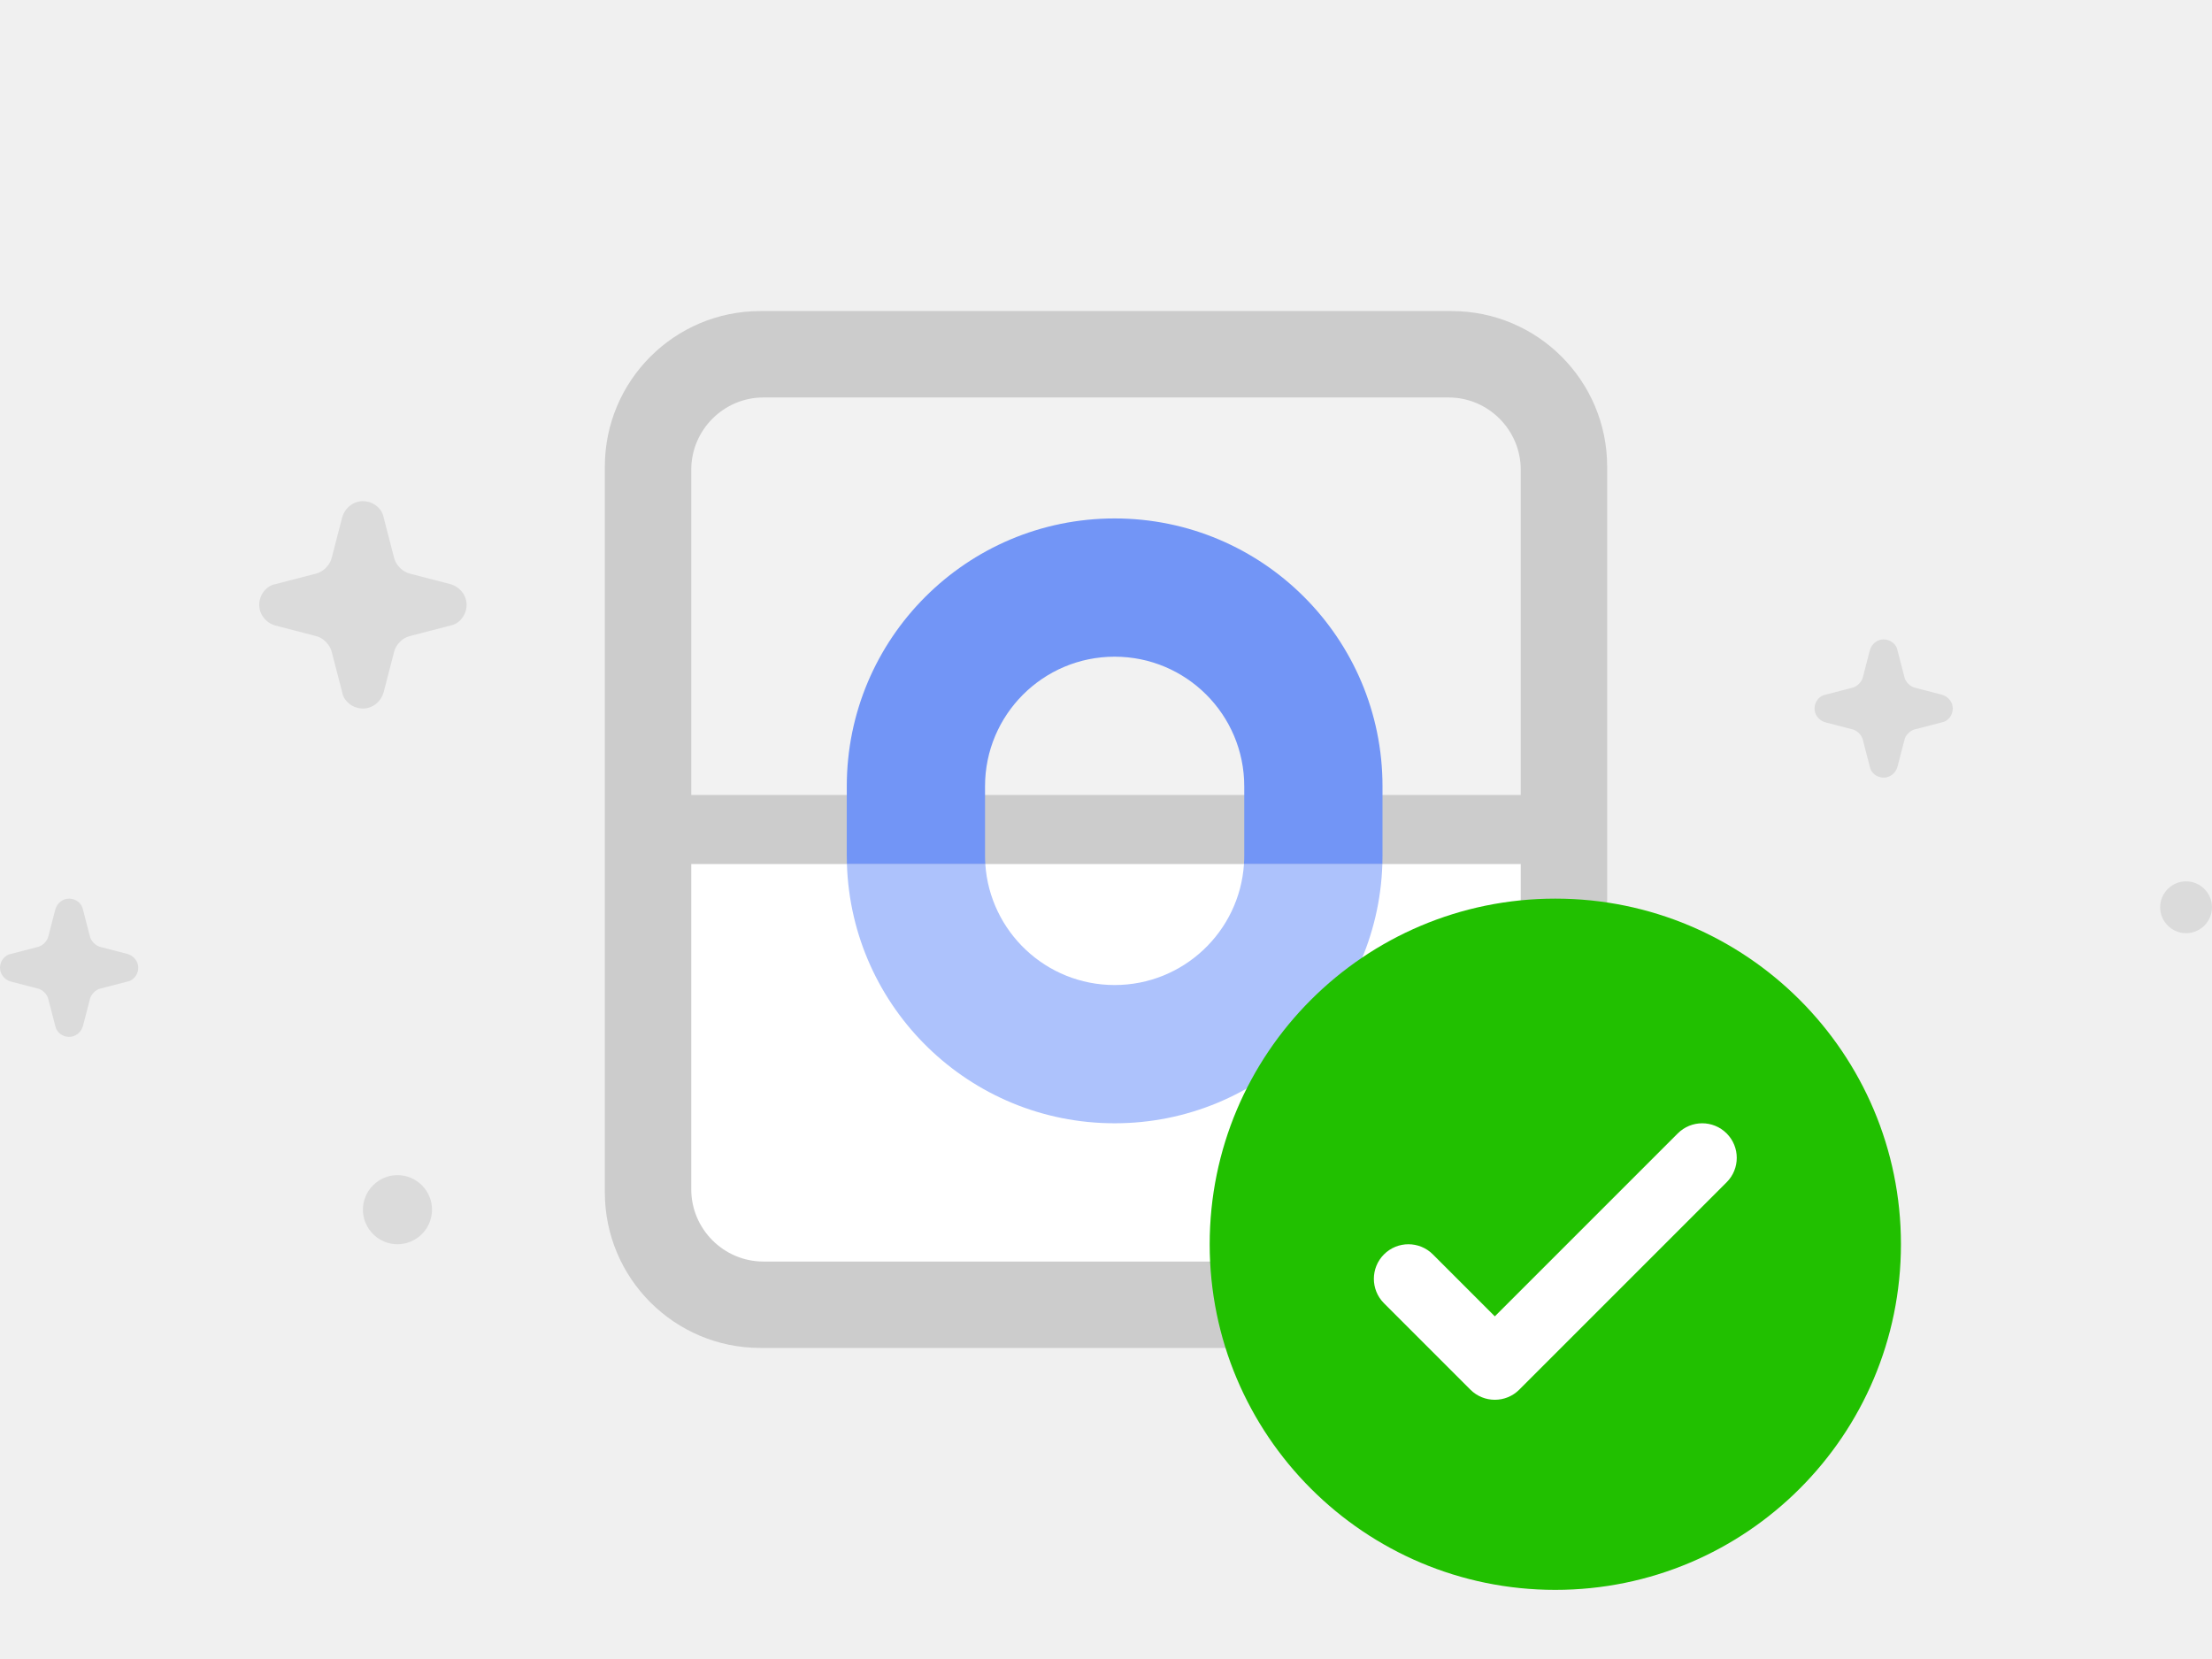
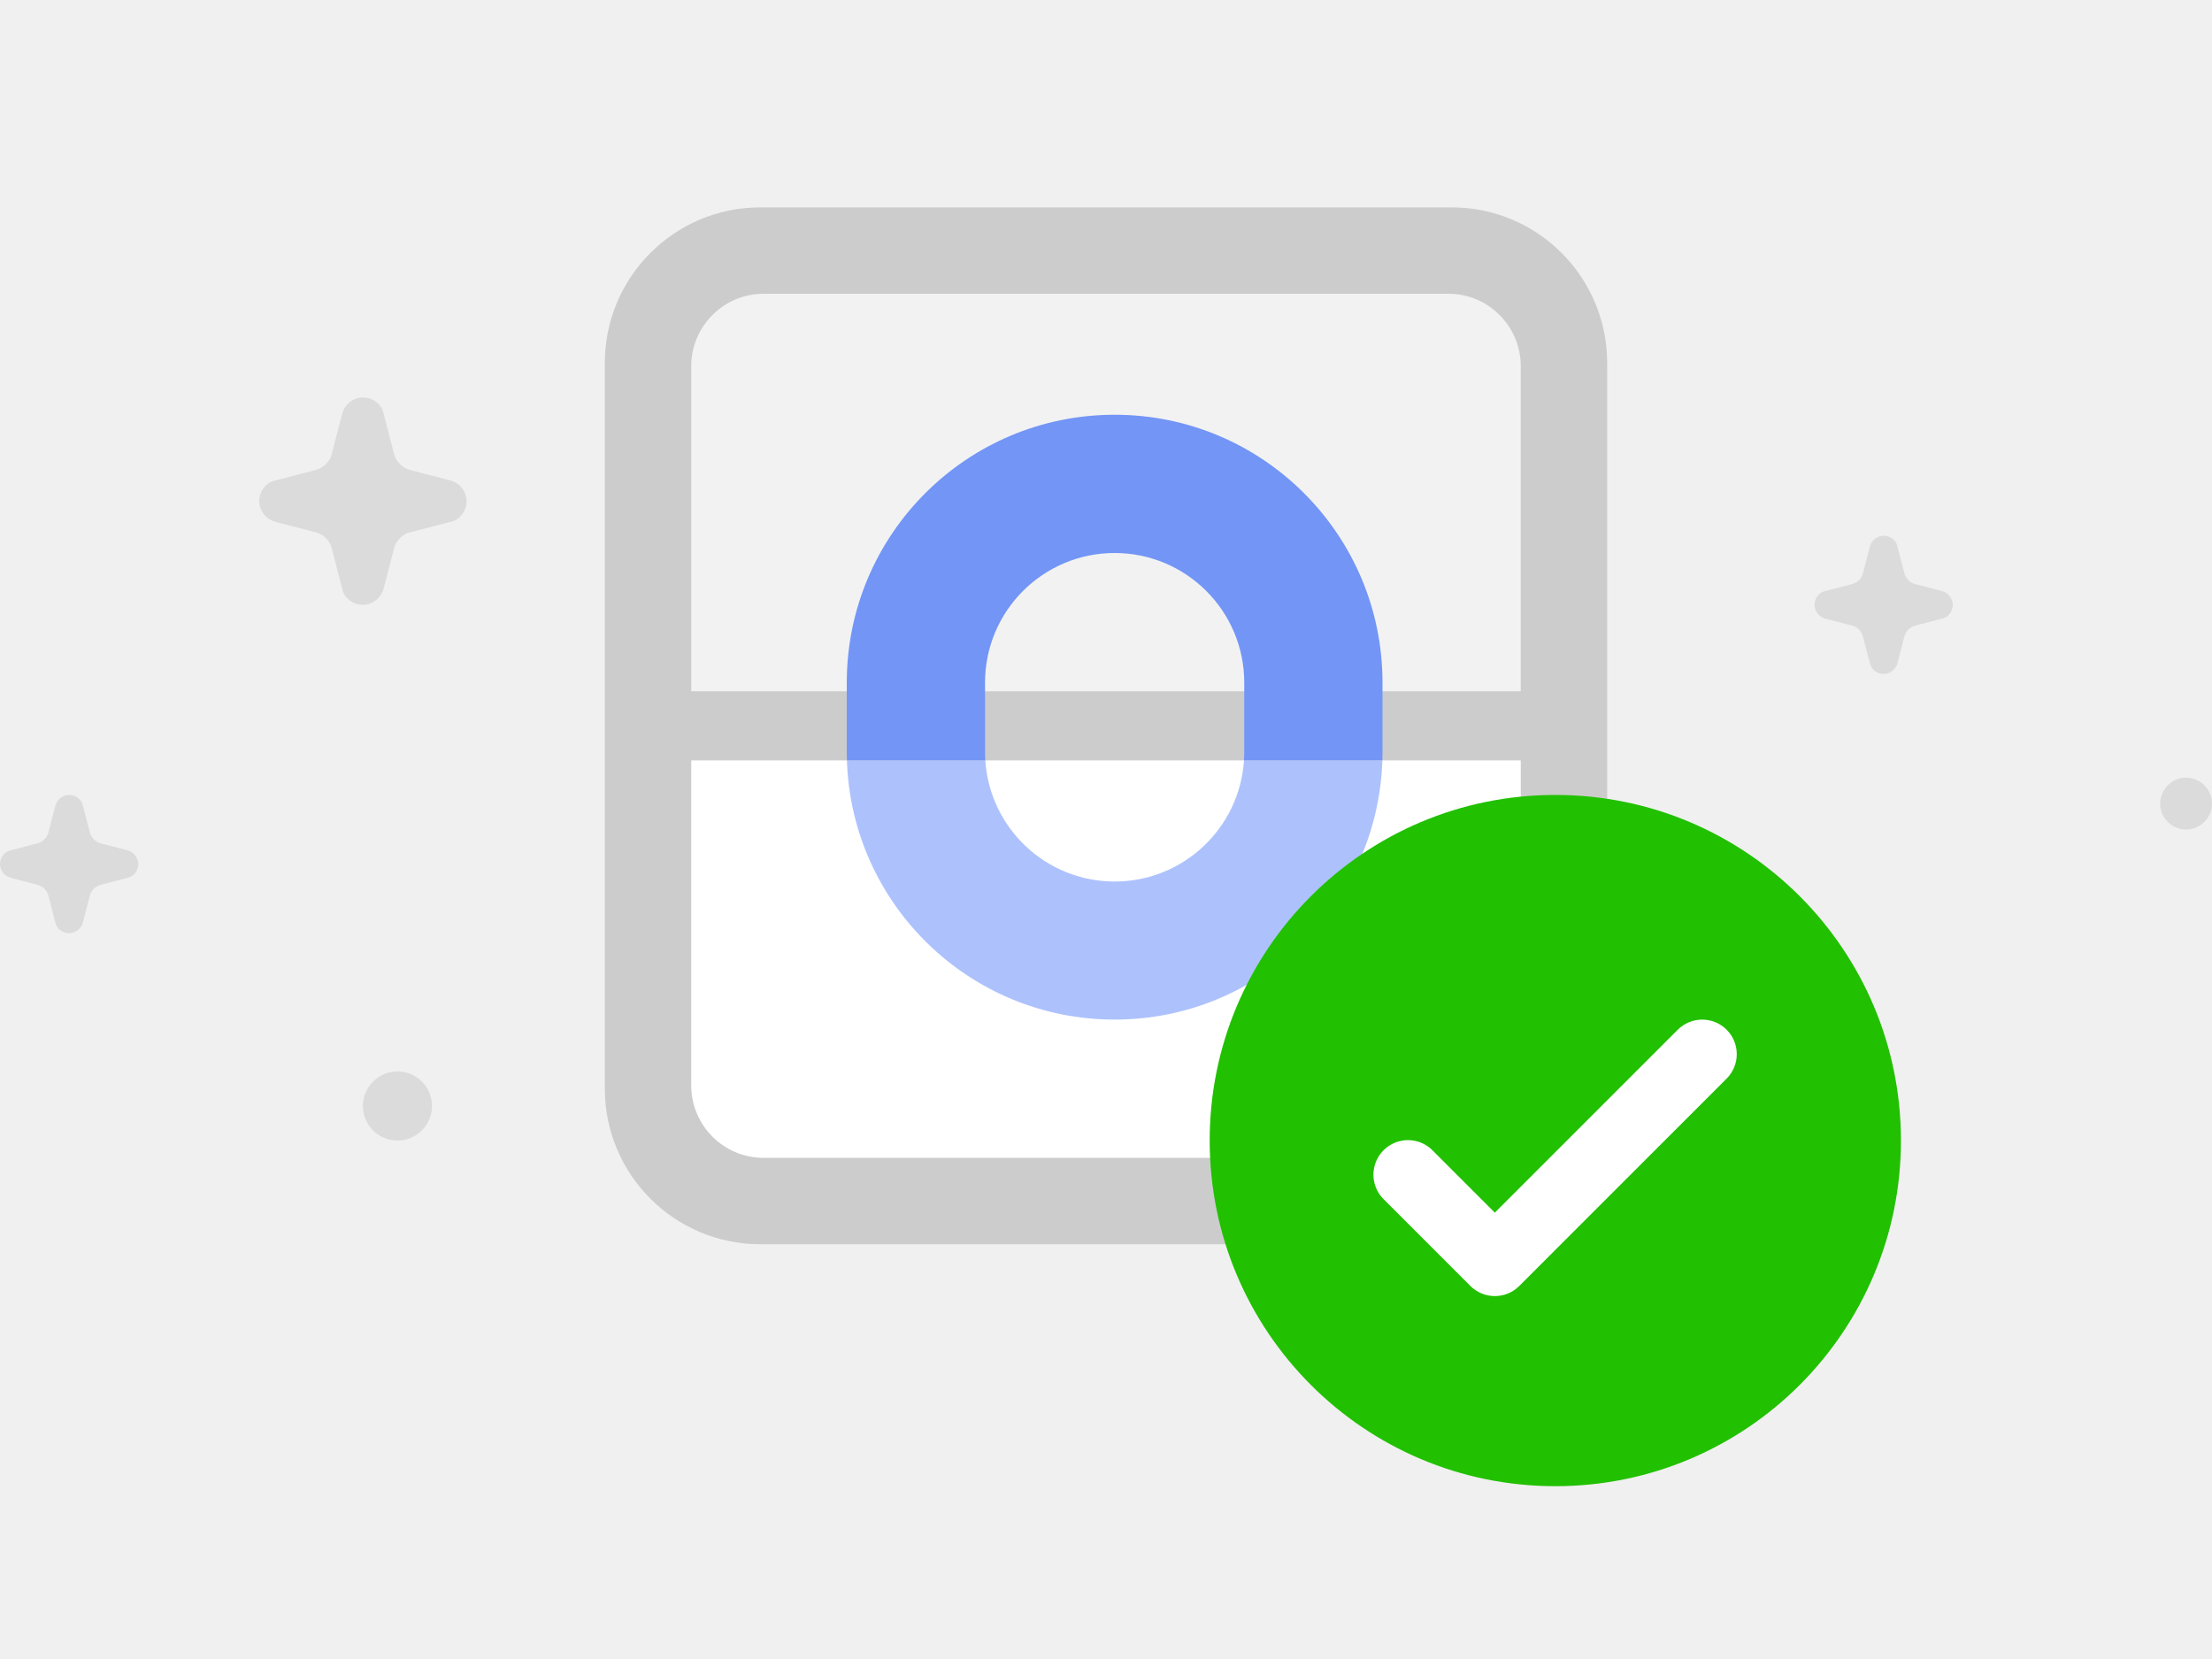
- <svg xmlns="http://www.w3.org/2000/svg" fill="none" height="96" width="128">
-   <g fill="#888" opacity=".2">
-     <path d="m15.943 33.8 2.314-.6c.429-.086.857-.514.943-.943l.6-2.314c.171-.6.686-.943 1.2-.943.6 0 1.114.429 1.2.943l.6 2.314c.086.429.514.857.943.943l2.314.6c.6.171.943.686.943 1.2 0 .6-.429 1.114-.943 1.2l-2.314.6c-.429.086-.857.514-.943.943l-.6 2.314c-.171.6-.686.943-1.2.943-.6 0-1.114-.429-1.2-.943l-.6-2.314c-.086-.429-.514-.857-.943-.943l-2.314-.6c-.6-.171-.943-.686-.943-1.2 0-.6.428-1.114.943-1.2z" />
-     <path d="m105.629 40.2 1.542-.4c.286-.057.572-.343.629-.629l.4-1.542c.114-.4.457-.629.8-.629.4 0 .743.286.8.629l.4 1.542c.057.286.343.572.629.629l1.542.4c.4.114.629.457.629.8 0 .4-.286.743-.629.8l-1.542.4c-.286.057-.572.343-.629.629l-.4 1.542c-.114.4-.457.629-.8.629-.4 0-.743-.286-.8-.629l-.4-1.542c-.057-.286-.343-.572-.629-.629l-1.542-.4c-.4-.114-.629-.457-.629-.8 0-.4.286-.743.629-.8z" />
-     <path d="m2.171 54.8-1.542.4c-.343.057-.629.4-.629.8 0 .343.229.686.629.8l1.542.4c.286.057.572.343.629.629l.4 1.542c.057.343.4.629.8.629.343 0 .686-.229.8-.629l.4-1.542c.057-.286.343-.572.629-.629l1.542-.4c.343-.057.629-.4.629-.8 0-.343-.229-.686-.629-.8l-1.542-.4c-.286-.057-.572-.343-.629-.629l-.4-1.542c-.057-.343-.4-.629-.8-.629-.343 0-.686.229-.8.629l-.4 1.542c-.057.286-.343.572-.629.629z" />
-     <path d="m126.5 54c-.825 0-1.5-.675-1.5-1.5s.675-1.5 1.5-1.5 1.5.675 1.5 1.5-.675 1.5-1.5 1.5z" />
-     <path d="m21 70c0 1.1.9 2 2 2s2-.9 2-2-.9-2-2-2-2 .9-2 2z" />
-   </g>
-   <path d="m84 18h-40c-4.97 0-9 4.03-9 9v42c0 4.97 4.03 9 9 9h40c4.97 0 9-4.03 9-9v-42c0-4.97-4.03-9-9-9z" fill="#ccc" />
-   <path d="m88 46h-48v-18.818c0-2.3 1.878-4.182 4.174-4.182h39.652c2.296 0 4.174 1.882 4.174 4.182z" fill="#f2f2f2" />
-   <path d="m40 50h48v18.818c0 2.3-1.878 4.182-4.174 4.182h-39.652c-2.296 0-4.174-1.882-4.174-4.182z" fill="#fff" />
-   <path d="m71.984 50h8.008c-.264 8.329-7.099 15-15.492 15s-15.228-6.671-15.492-15h8.008c.258 3.909 3.51 7 7.484 7s7.226-3.091 7.484-7z" fill="#adc2fc" />
-   <path d="m49.008 50c-.005-.166-.008-.333-.008-.5v-4c0-8.56 6.94-15.5 15.5-15.5s15.5 6.94 15.5 15.5v4c0 .167-.003.334-.008.5h-8.008c.01-.165.016-.332.016-.5v-4c0-4.142-3.358-7.5-7.5-7.5s-7.5 3.358-7.5 7.5v4c0 .168.005.335.016.5z" fill="#7295f6" />
-   <path d="m90 92c11.046 0 20-8.954 20-20s-8.954-20-20-20-20 8.954-20 20 8.954 20 20 20z" fill="#21c000" />
-   <path clip-rule="evenodd" d="m99.914 65.586c.781.78.781 2.047 0 2.828l-12 12c-.78.781-2.047.781-2.828 0l-5-5c-.781-.78-.781-2.047 0-2.828.78-.781 2.047-.781 2.828 0l3.586 3.586 10.586-10.586c.78-.781 2.047-.781 2.828 0z" fill="#fff" fill-rule="evenodd" />
+ <svg xmlns="http://www.w3.org/2000/svg" fill="none" viewBox="0 0 128 96">
+   <path fill="#888" d="m15.943 27.8 2.314-.6c.429-.086.857-.514.943-.943l.6-2.314c.171-.6.686-.943 1.2-.943.6 0 1.114.429 1.2.943l.6 2.314c.086.429.514.857.943.943l2.314.6c.6.171.943.686.943 1.2 0 .6-.429 1.114-.943 1.2l-2.314.6c-.429.086-.857.514-.943.943l-.6 2.314c-.171.6-.686.943-1.2.943-.6 0-1.114-.429-1.2-.943l-.6-2.314c-.086-.429-.514-.857-.943-.943l-2.314-.6c-.6-.171-.943-.686-.943-1.2 0-.6.428-1.114.943-1.2m89.686 6.4 1.542-.4a.88.88 0 0 0 .629-.629l.4-1.542A.84.84 0 0 1 109 31c.4 0 .743.286.8.629l.4 1.542a.88.88 0 0 0 .629.629l1.542.4c.4.114.629.457.629.8 0 .4-.286.743-.629.8l-1.542.4a.88.88 0 0 0-.629.629l-.4 1.542a.84.84 0 0 1-.8.629c-.4 0-.743-.286-.8-.629l-.4-1.542a.88.88 0 0 0-.629-.629l-1.542-.4A.84.84 0 0 1 105 35c0-.4.286-.743.629-.8M2.171 48.8l-1.542.4c-.343.057-.629.4-.629.8 0 .343.229.686.629.8l1.542.4a.88.88 0 0 1 .629.629l.4 1.542c.057.343.4.629.8.629a.84.84 0 0 0 .8-.629l.4-1.542a.88.88 0 0 1 .629-.629l1.542-.4c.343-.057.629-.4.629-.8a.84.84 0 0 0-.629-.8l-1.542-.4a.88.88 0 0 1-.629-.629l-.4-1.542C4.743 46.286 4.4 46 4 46a.84.84 0 0 0-.8.629l-.4 1.542a.88.88 0 0 1-.629.629M126.5 48c-.825 0-1.5-.675-1.5-1.5s.675-1.5 1.5-1.5 1.5.675 1.5 1.5-.675 1.5-1.5 1.5M21 64c0 1.1.9 2 2 2s2-.9 2-2-.9-2-2-2-2 .9-2 2" opacity=".2" />
+   <path fill="#CCC" d="M84 12H44a9 9 0 0 0-9 9v42a9 9 0 0 0 9 9h40a9 9 0 0 0 9-9V21a9 9 0 0 0-9-9" />
+   <path fill="#F2F2F2" d="M88 40H40V21.182c0-2.3 1.878-4.182 4.174-4.182h39.652C86.122 17 88 18.882 88 21.182z" />
+   <path fill="#fff" d="M40 44h48v18.818c0 2.3-1.878 4.182-4.174 4.182H44.174C41.878 67 40 65.118 40 62.818z" />
+   <path fill="#ADC2FC" d="M71.984 44h8.008c-.264 8.329-7.099 15-15.492 15s-15.228-6.671-15.492-15h8.008a7.5 7.5 0 0 0 14.968 0" />
+   <path fill="#7295F6" d="M49.008 44a16 16 0 0 1-.008-.5v-4C49 30.94 55.94 24 64.5 24S80 30.94 80 39.5v4q0 .25-.008.5h-8.008q.016-.248.016-.5v-4a7.5 7.5 0 0 0-15 0v4q0 .252.016.5z" />
+   <path fill="#21C000" d="M90 86c11.046 0 20-8.954 20-20s-8.954-20-20-20-20 8.954-20 20 8.954 20 20 20" />
+   <path fill="#fff" fill-rule="evenodd" d="M99.914 59.586a2 2 0 0 1 0 2.828l-12 12a2 2 0 0 1-2.828 0l-5-5a2 2 0 1 1 2.828-2.828l3.586 3.586 10.586-10.586a2 2 0 0 1 2.828 0" clip-rule="evenodd" />
</svg>
